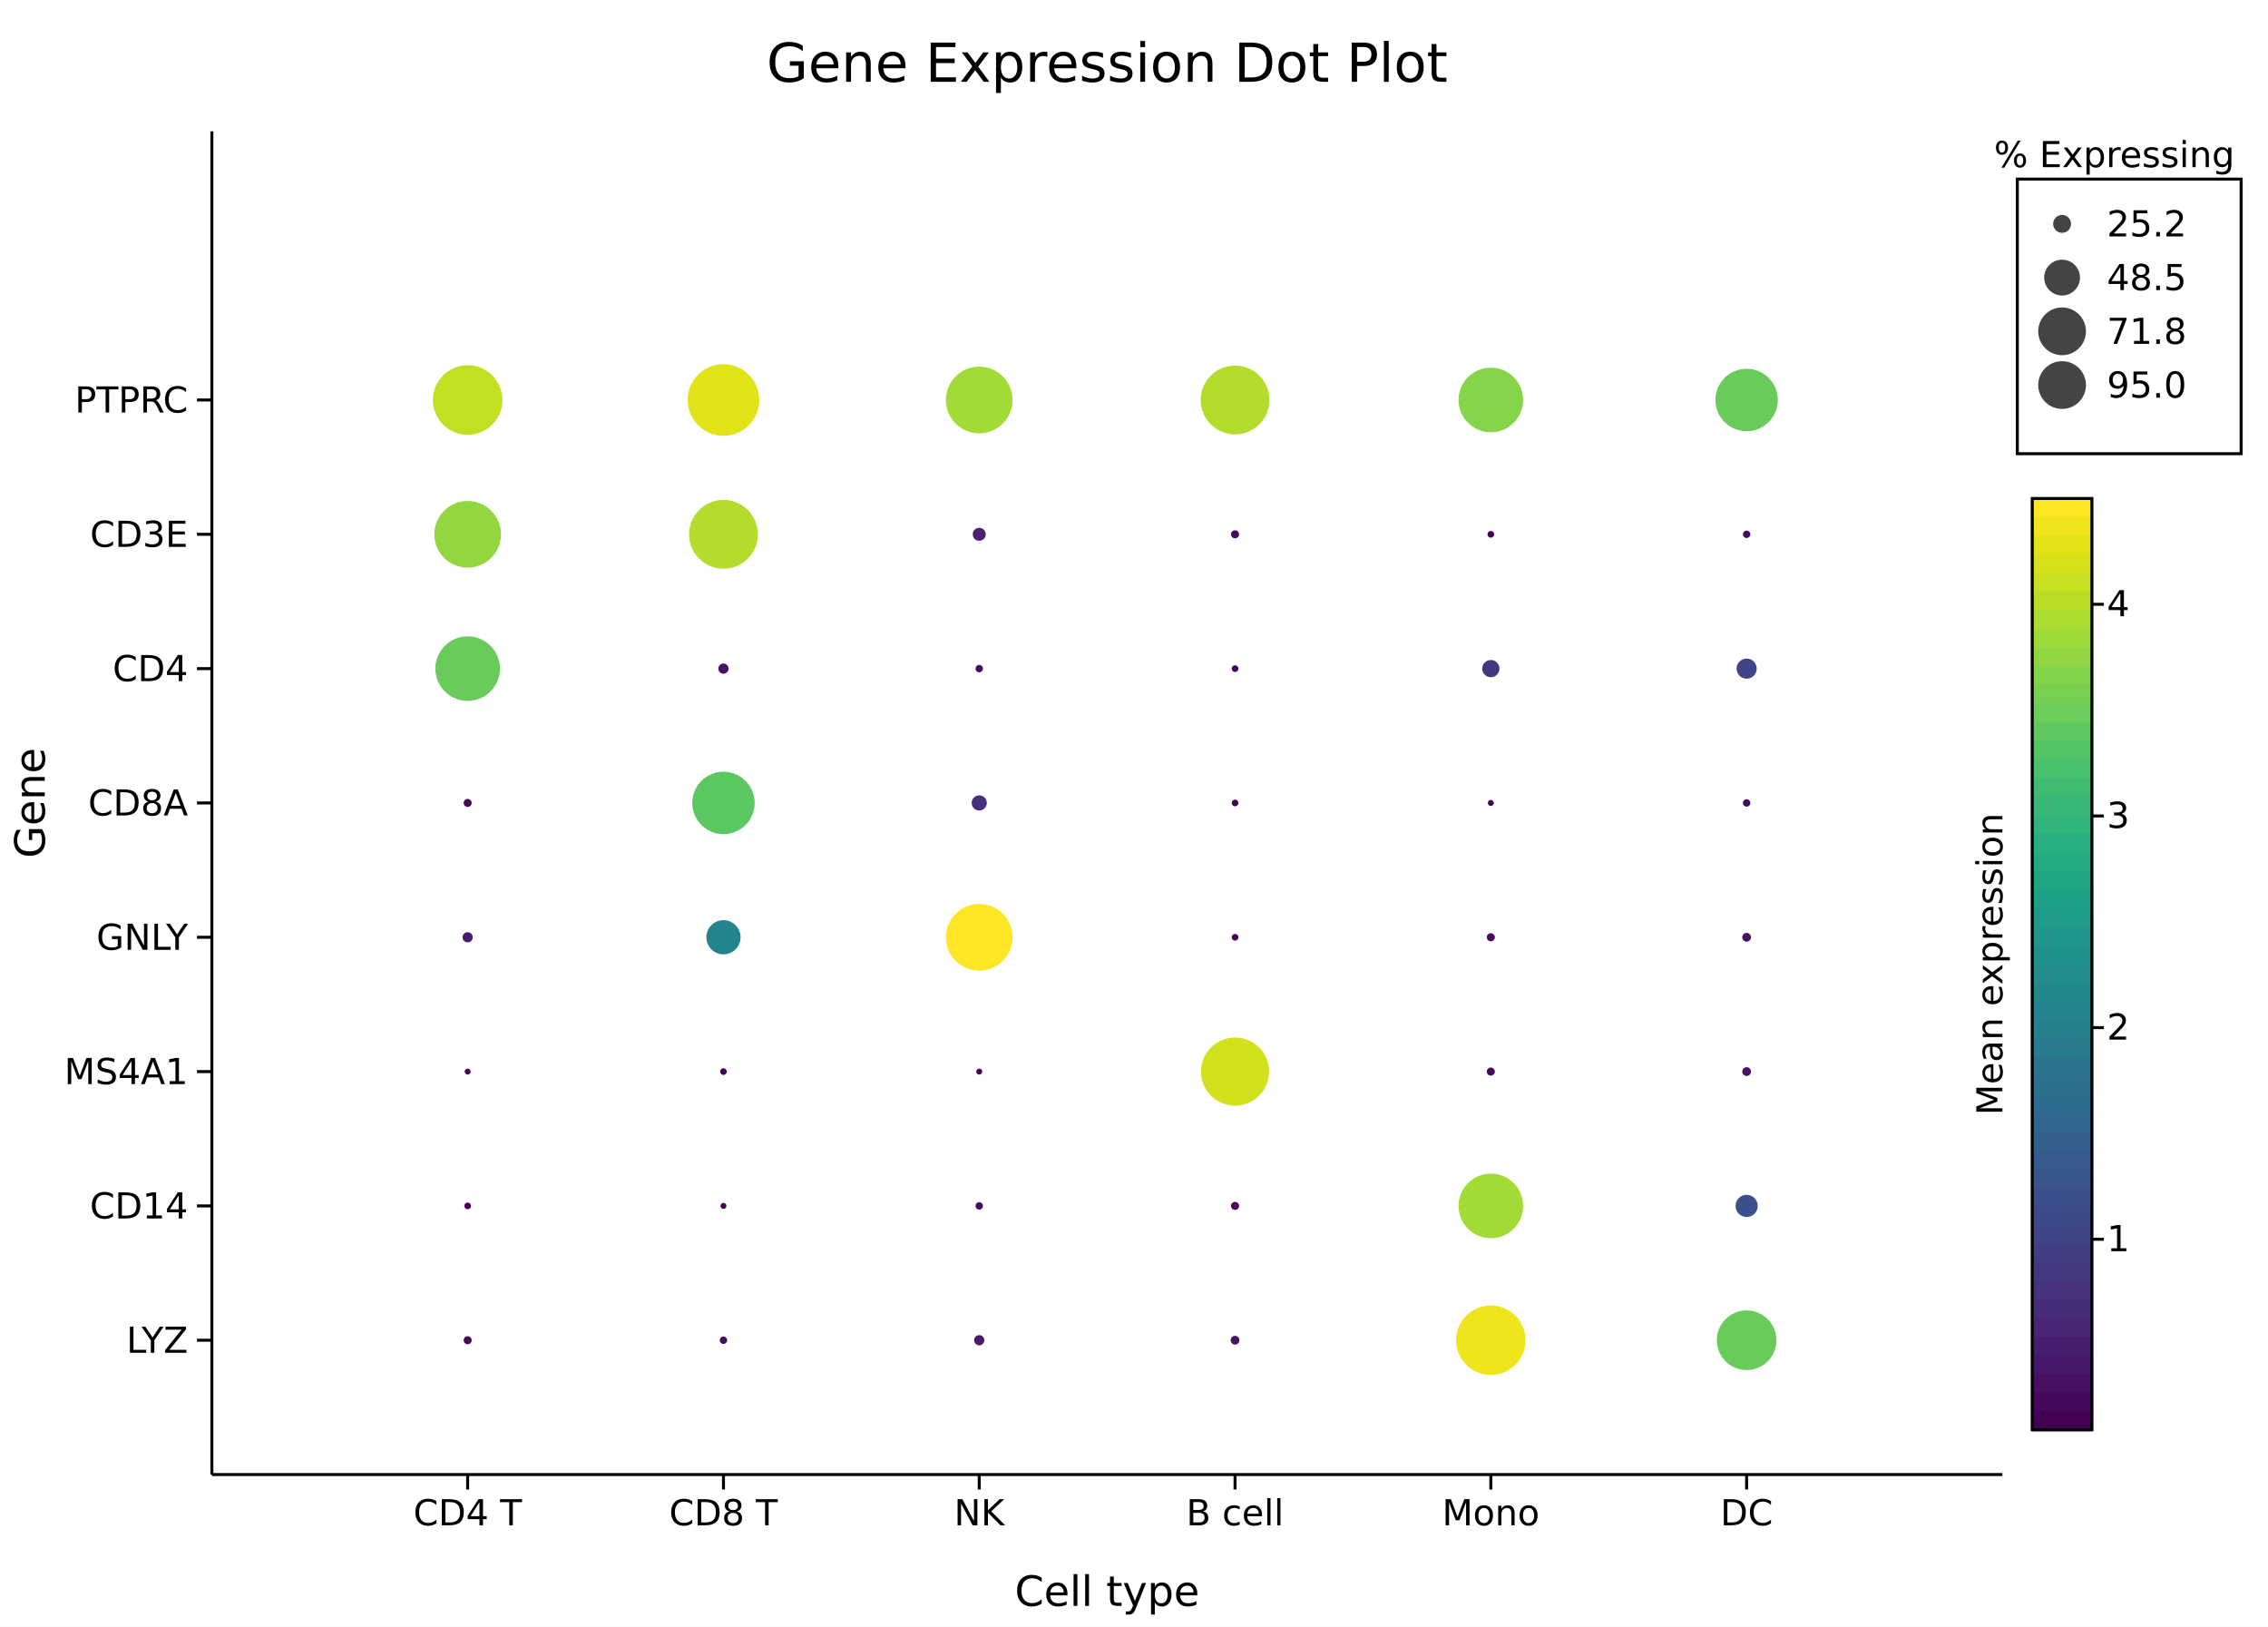
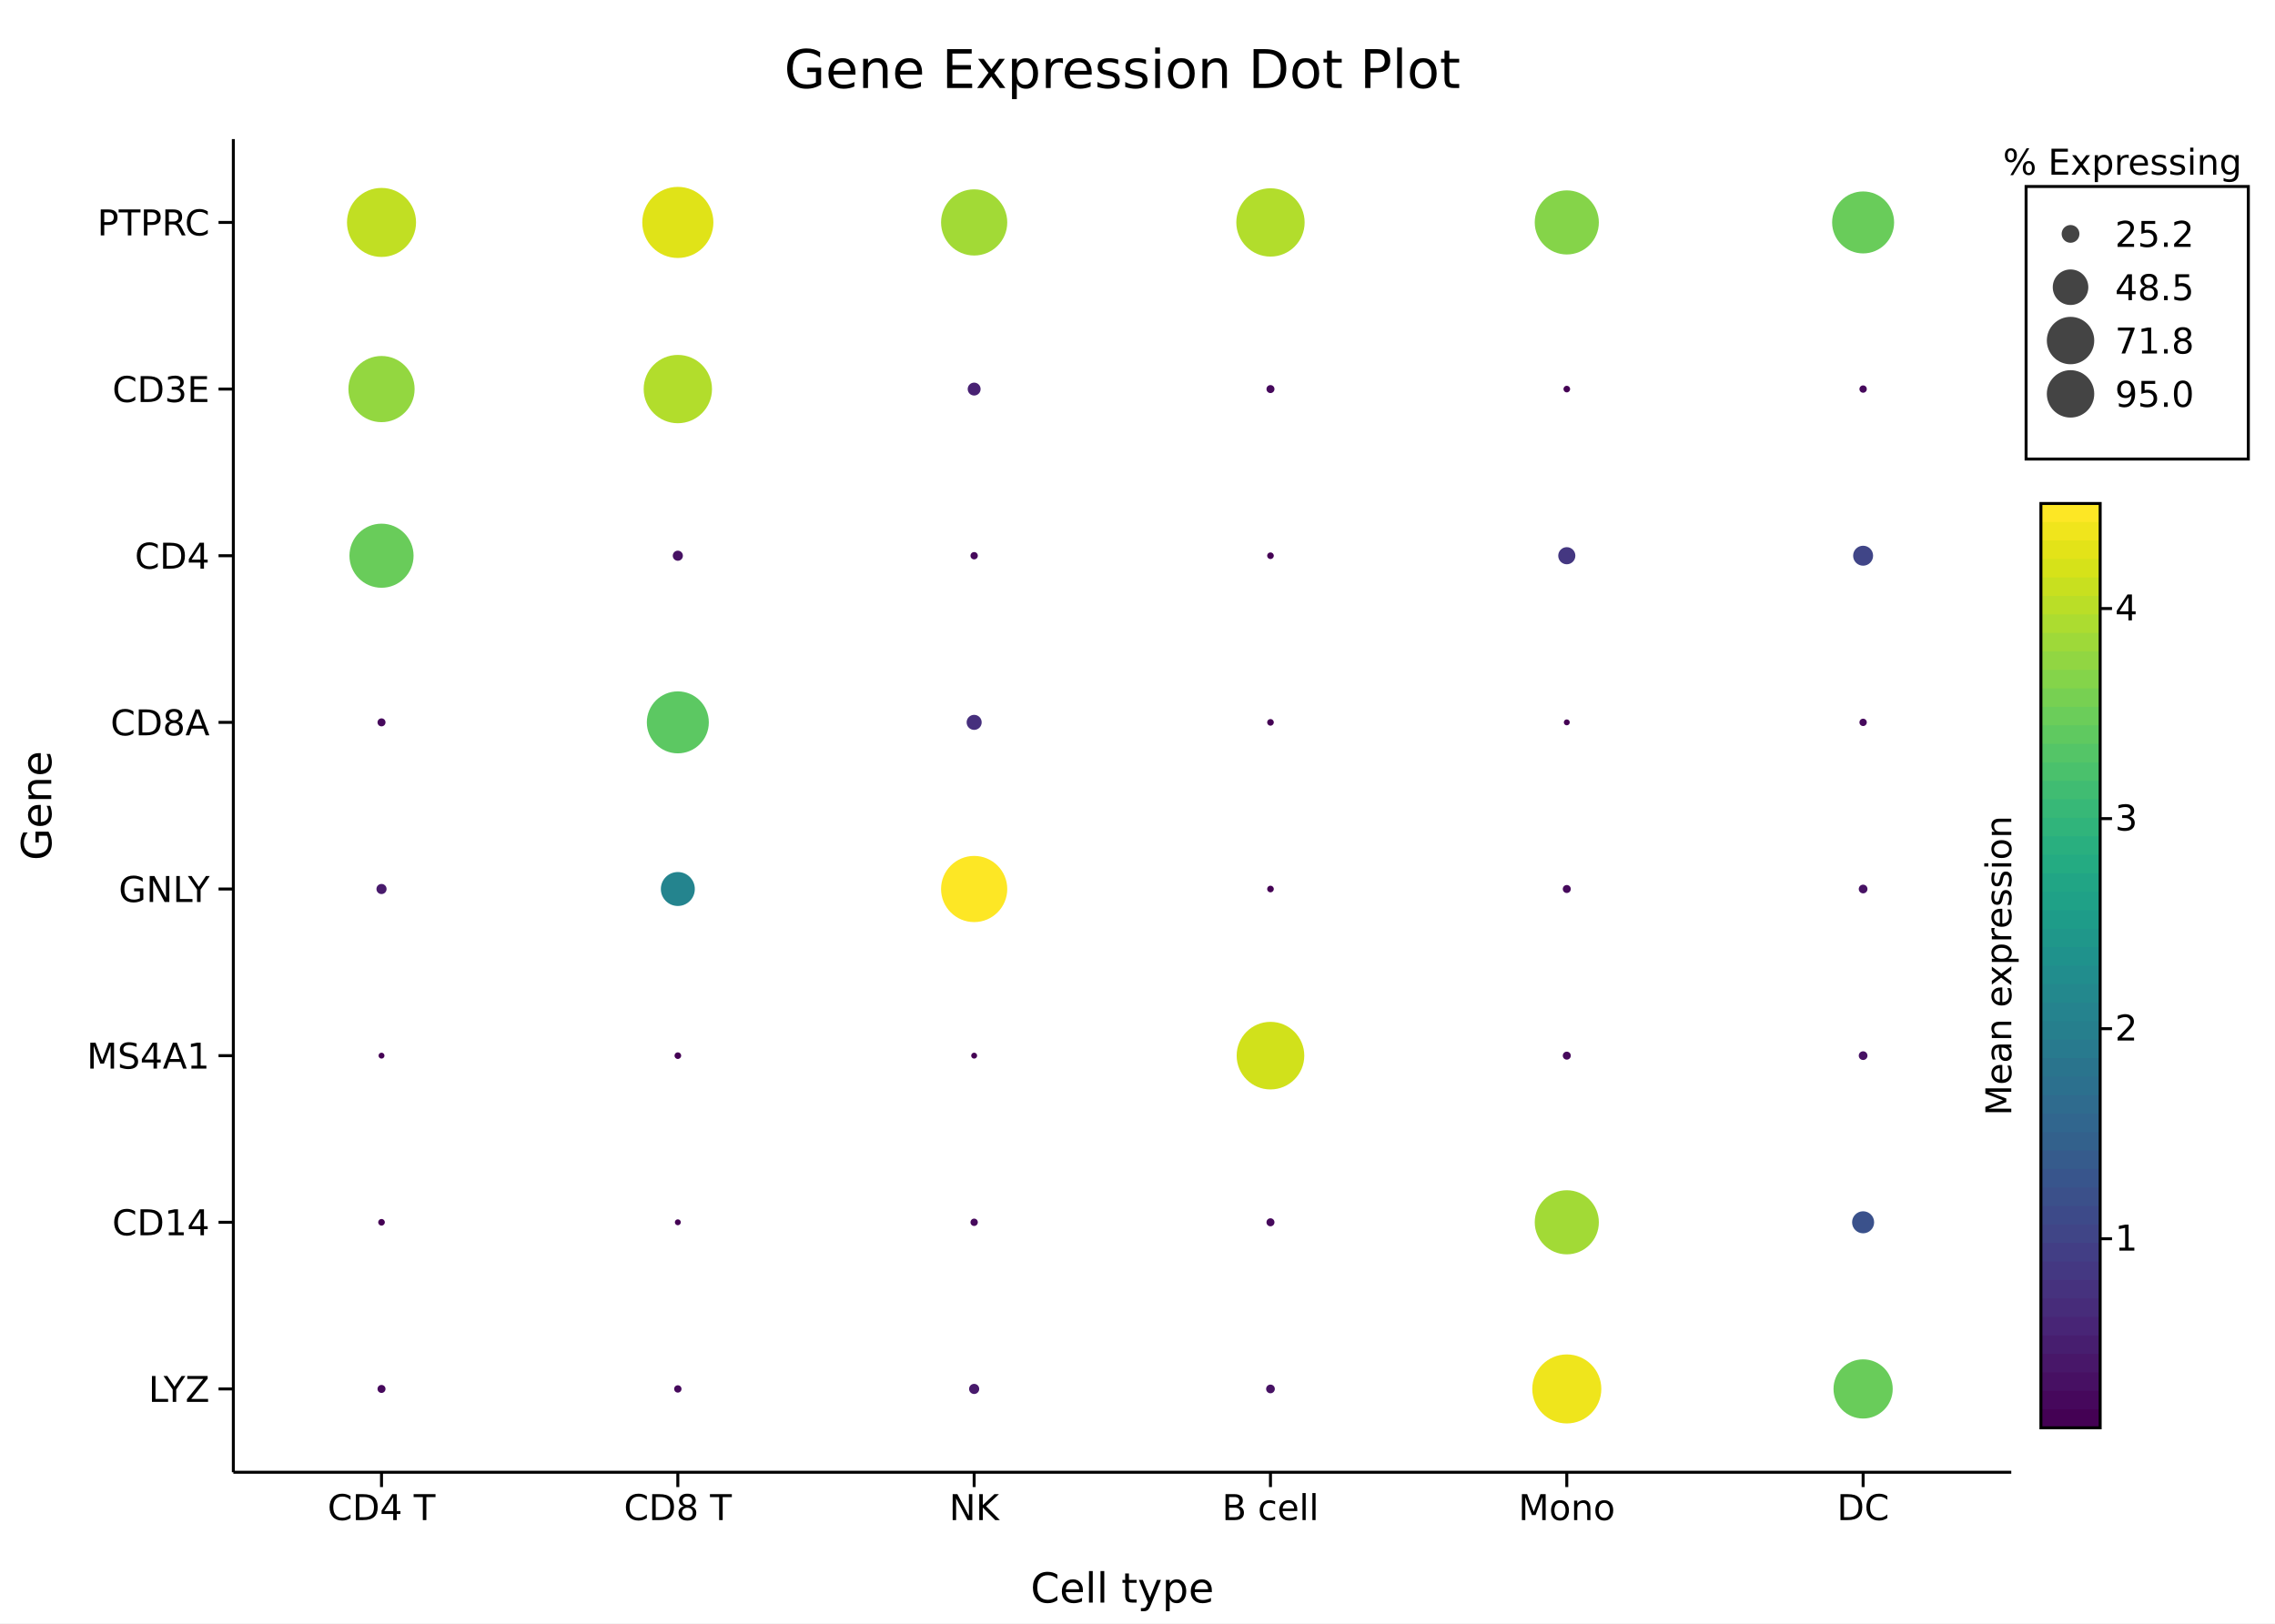
- <svg xmlns="http://www.w3.org/2000/svg" width="760" height="545" font-family="DejaVu Sans, Liberation Sans, Arial, sans-serif" fill="black">
+ <svg xmlns="http://www.w3.org/2000/svg" width="767.75" height="547.95" font-family="DejaVu Sans, Verdana, Liberation Sans, Arial, sans-serif" fill="black">
  <rect width="100%" height="100%" fill="white" />
  <defs>
    <clipPath id="kuva-clip-0">
-       <rect x="71" y="44" width="600" height="450" />
+       <rect x="78.75" y="46.95" width="600" height="450" />
    </clipPath>
  </defs>
-   <line x1="71" y1="494" x2="671" y2="494" stroke="#000000" stroke-width="1" />
-   <line x1="71" y1="44" x2="71" y2="494" stroke="#000000" stroke-width="1" />
-   <text x="63" y="453.2" font-size="12" text-anchor="end">LYZ</text>
-   <line x1="66" y1="449" x2="71" y2="449" stroke="#000000" stroke-width="1" />
-   <text x="63" y="408.2" font-size="12" text-anchor="end">CD14</text>
-   <line x1="66" y1="404" x2="71" y2="404" stroke="#000000" stroke-width="1" />
-   <text x="63" y="363.2" font-size="12" text-anchor="end">MS4A1</text>
-   <line x1="66" y1="359" x2="71" y2="359" stroke="#000000" stroke-width="1" />
-   <text x="63" y="318.2" font-size="12" text-anchor="end">GNLY</text>
-   <line x1="66" y1="314" x2="71" y2="314" stroke="#000000" stroke-width="1" />
-   <text x="63" y="273.2" font-size="12" text-anchor="end">CD8A</text>
-   <line x1="66" y1="269" x2="71" y2="269" stroke="#000000" stroke-width="1" />
-   <text x="63" y="228.2" font-size="12" text-anchor="end">CD4</text>
-   <line x1="66" y1="224" x2="71" y2="224" stroke="#000000" stroke-width="1" />
-   <text x="63" y="183.2" font-size="12" text-anchor="end">CD3E</text>
-   <line x1="66" y1="179" x2="71" y2="179" stroke="#000000" stroke-width="1" />
-   <text x="63" y="138.2" font-size="12" text-anchor="end">PTPRC</text>
-   <line x1="66" y1="134" x2="71" y2="134" stroke="#000000" stroke-width="1" />
-   <text x="156.71" y="511" font-size="12" text-anchor="middle">CD4 T</text>
-   <line x1="156.71" y1="494" x2="156.71" y2="499" stroke="#000000" stroke-width="1" />
-   <text x="242.43" y="511" font-size="12" text-anchor="middle">CD8 T</text>
-   <line x1="242.43" y1="494" x2="242.43" y2="499" stroke="#000000" stroke-width="1" />
-   <text x="328.14" y="511" font-size="12" text-anchor="middle">NK</text>
-   <line x1="328.14" y1="494" x2="328.14" y2="499" stroke="#000000" stroke-width="1" />
-   <text x="413.86" y="511" font-size="12" text-anchor="middle">B cell</text>
-   <line x1="413.86" y1="494" x2="413.86" y2="499" stroke="#000000" stroke-width="1" />
-   <text x="499.57" y="511" font-size="12" text-anchor="middle">Mono</text>
-   <line x1="499.57" y1="494" x2="499.57" y2="499" stroke="#000000" stroke-width="1" />
-   <text x="585.29" y="511" font-size="12" text-anchor="middle">DC</text>
-   <line x1="585.29" y1="494" x2="585.29" y2="499" stroke="#000000" stroke-width="1" />
-   <text x="371" y="538" font-size="14" text-anchor="middle">Cell type</text>
-   <text x="15" y="269" font-size="14" text-anchor="middle" transform="rotate(-90,15,269)">Gene</text>
-   <text x="371" y="27.4" font-size="18" text-anchor="middle">Gene Expression Dot Plot</text>
+   <line x1="78.75" y1="496.95" x2="678.75" y2="496.95" stroke="#000000" stroke-width="1" />
+   <line x1="78.75" y1="46.95" x2="78.75" y2="496.95" stroke="#000000" stroke-width="1" />
+   <text x="70.75" y="473.2" font-size="12" text-anchor="end">LYZ</text>
+   <line x1="73.75" y1="468.83" x2="78.75" y2="468.83" stroke="#000000" stroke-width="1" />
+   <text x="70.75" y="416.95" font-size="12" text-anchor="end">CD14</text>
+   <line x1="73.75" y1="412.58" x2="78.75" y2="412.58" stroke="#000000" stroke-width="1" />
+   <text x="70.75" y="360.7" font-size="12" text-anchor="end">MS4A1</text>
+   <line x1="73.75" y1="356.33" x2="78.75" y2="356.33" stroke="#000000" stroke-width="1" />
+   <text x="70.75" y="304.45" font-size="12" text-anchor="end">GNLY</text>
+   <line x1="73.75" y1="300.08" x2="78.75" y2="300.08" stroke="#000000" stroke-width="1" />
+   <text x="70.75" y="248.2" font-size="12" text-anchor="end">CD8A</text>
+   <line x1="73.75" y1="243.83" x2="78.75" y2="243.83" stroke="#000000" stroke-width="1" />
+   <text x="70.75" y="191.95" font-size="12" text-anchor="end">CD4</text>
+   <line x1="73.75" y1="187.58" x2="78.75" y2="187.58" stroke="#000000" stroke-width="1" />
+   <text x="70.75" y="135.7" font-size="12" text-anchor="end">CD3E</text>
+   <line x1="73.75" y1="131.33" x2="78.75" y2="131.33" stroke="#000000" stroke-width="1" />
+   <text x="70.75" y="79.45" font-size="12" text-anchor="end">PTPRC</text>
+   <line x1="73.75" y1="75.08" x2="78.75" y2="75.08" stroke="#000000" stroke-width="1" />
+   <text x="128.75" y="513.09" font-size="12" text-anchor="middle">CD4 T</text>
+   <line x1="128.75" y1="496.95" x2="128.75" y2="501.95" stroke="#000000" stroke-width="1" />
+   <text x="228.75" y="513.09" font-size="12" text-anchor="middle">CD8 T</text>
+   <line x1="228.75" y1="496.95" x2="228.75" y2="501.95" stroke="#000000" stroke-width="1" />
+   <text x="328.75" y="513.09" font-size="12" text-anchor="middle">NK</text>
+   <line x1="328.75" y1="496.95" x2="328.75" y2="501.95" stroke="#000000" stroke-width="1" />
+   <text x="428.75" y="513.09" font-size="12" text-anchor="middle">B cell</text>
+   <line x1="428.75" y1="496.95" x2="428.75" y2="501.95" stroke="#000000" stroke-width="1" />
+   <text x="528.75" y="513.09" font-size="12" text-anchor="middle">Mono</text>
+   <line x1="528.75" y1="496.95" x2="528.75" y2="501.95" stroke="#000000" stroke-width="1" />
+   <text x="628.75" y="513.09" font-size="12" text-anchor="middle">DC</text>
+   <line x1="628.75" y1="496.95" x2="628.75" y2="501.95" stroke="#000000" stroke-width="1" />
+   <text x="378.75" y="540.95" font-size="14" text-anchor="middle">Cell type</text>
+   <text x="17.3" y="271.95" font-size="14" text-anchor="middle" transform="rotate(-90,17.3,271.95)">Gene</text>
+   <text x="378.75" y="29.71" font-size="18" text-anchor="middle">Gene Expression Dot Plot</text>
  <g clip-path="url(#kuva-clip-0)">
-     <circle cx="156.71" cy="134" r="11.65" fill="#c1df23" />
-     <circle cx="242.43" cy="134" r="12" fill="#e0e318" />
-     <circle cx="328.14" cy="134" r="11.17" fill="#a2da36" />
-     <circle cx="413.86" cy="134" r="11.53" fill="#b2dd2c" />
-     <circle cx="499.57" cy="134" r="10.82" fill="#85d449" />
-     <circle cx="585.29" cy="134" r="10.46" fill="#69cc5a" />
-     <circle cx="156.71" cy="179" r="11.17" fill="#93d740" />
-     <circle cx="242.43" cy="179" r="11.53" fill="#b2dd2c" />
-     <circle cx="328.14" cy="179" r="2.18" fill="#482173" />
-     <circle cx="413.86" cy="179" r="1.35" fill="#46095c" />
-     <circle cx="499.57" cy="179" r="1.12" fill="#440154" />
-     <circle cx="585.29" cy="179" r="1.24" fill="#46095c" />
-     <circle cx="156.71" cy="224" r="10.82" fill="#69cc5a" />
-     <circle cx="242.43" cy="224" r="1.71" fill="#471264" />
-     <circle cx="328.14" cy="224" r="1.24" fill="#46095c" />
-     <circle cx="413.86" cy="224" r="1.12" fill="#440154" />
-     <circle cx="499.57" cy="224" r="2.89" fill="#443781" />
-     <circle cx="585.29" cy="224" r="3.37" fill="#404587" />
-     <circle cx="156.71" cy="269" r="1.35" fill="#46095c" />
-     <circle cx="242.43" cy="269" r="10.46" fill="#5cc862" />
-     <circle cx="328.14" cy="269" r="2.54" fill="#462f7d" />
-     <circle cx="413.86" cy="269" r="1.12" fill="#440154" />
-     <circle cx="499.57" cy="269" r="1" fill="#440154" />
-     <circle cx="585.29" cy="269" r="1.24" fill="#46095c" />
-     <circle cx="156.71" cy="314" r="1.71" fill="#481a6c" />
-     <circle cx="242.43" cy="314" r="5.73" fill="#24848e" />
-     <circle cx="328.14" cy="314" r="11.17" fill="#fde725" />
-     <circle cx="413.86" cy="314" r="1.12" fill="#440154" />
-     <circle cx="499.57" cy="314" r="1.35" fill="#46095c" />
-     <circle cx="585.29" cy="314" r="1.47" fill="#471264" />
-     <circle cx="156.71" cy="359" r="1" fill="#440154" />
-     <circle cx="242.43" cy="359" r="1.12" fill="#440154" />
-     <circle cx="328.14" cy="359" r="1" fill="#440154" />
-     <circle cx="413.86" cy="359" r="11.41" fill="#d1e11b" />
-     <circle cx="499.57" cy="359" r="1.35" fill="#46095c" />
-     <circle cx="585.29" cy="359" r="1.47" fill="#471264" />
-     <circle cx="156.71" cy="404" r="1.12" fill="#440154" />
-     <circle cx="242.43" cy="404" r="1" fill="#440154" />
-     <circle cx="328.14" cy="404" r="1.24" fill="#46095c" />
-     <circle cx="413.86" cy="404" r="1.35" fill="#46095c" />
-     <circle cx="499.57" cy="404" r="10.82" fill="#a2da36" />
-     <circle cx="585.29" cy="404" r="3.72" fill="#3a518b" />
-     <circle cx="156.71" cy="449" r="1.35" fill="#46095c" />
-     <circle cx="242.43" cy="449" r="1.24" fill="#46095c" />
-     <circle cx="328.14" cy="449" r="1.71" fill="#481a6c" />
-     <circle cx="413.86" cy="449" r="1.47" fill="#471264" />
-     <circle cx="499.57" cy="449" r="11.65" fill="#efe51c" />
-     <circle cx="585.29" cy="449" r="9.99" fill="#69cc5a" />
+     <circle cx="128.75" cy="75.08" r="11.65" fill="#c1df23" />
+     <circle cx="228.75" cy="75.08" r="12" fill="#e0e318" />
+     <circle cx="328.75" cy="75.08" r="11.17" fill="#a2da36" />
+     <circle cx="428.75" cy="75.08" r="11.53" fill="#b2dd2c" />
+     <circle cx="528.75" cy="75.08" r="10.82" fill="#85d449" />
+     <circle cx="628.75" cy="75.08" r="10.46" fill="#69cc5a" />
+     <circle cx="128.75" cy="131.33" r="11.17" fill="#93d740" />
+     <circle cx="228.75" cy="131.33" r="11.53" fill="#b2dd2c" />
+     <circle cx="328.75" cy="131.33" r="2.18" fill="#482173" />
+     <circle cx="428.75" cy="131.33" r="1.35" fill="#46095c" />
+     <circle cx="528.75" cy="131.33" r="1.12" fill="#440154" />
+     <circle cx="628.75" cy="131.33" r="1.24" fill="#46095c" />
+     <circle cx="128.75" cy="187.58" r="10.82" fill="#69cc5a" />
+     <circle cx="228.75" cy="187.58" r="1.71" fill="#471264" />
+     <circle cx="328.75" cy="187.58" r="1.24" fill="#46095c" />
+     <circle cx="428.75" cy="187.58" r="1.12" fill="#440154" />
+     <circle cx="528.75" cy="187.58" r="2.89" fill="#443781" />
+     <circle cx="628.75" cy="187.58" r="3.37" fill="#404587" />
+     <circle cx="128.75" cy="243.83" r="1.35" fill="#46095c" />
+     <circle cx="228.75" cy="243.83" r="10.46" fill="#5cc862" />
+     <circle cx="328.75" cy="243.83" r="2.54" fill="#462f7d" />
+     <circle cx="428.75" cy="243.83" r="1.12" fill="#440154" />
+     <circle cx="528.75" cy="243.83" r="1" fill="#440154" />
+     <circle cx="628.75" cy="243.83" r="1.24" fill="#46095c" />
+     <circle cx="128.75" cy="300.08" r="1.71" fill="#481a6c" />
+     <circle cx="228.75" cy="300.08" r="5.73" fill="#24848e" />
+     <circle cx="328.75" cy="300.08" r="11.17" fill="#fde725" />
+     <circle cx="428.75" cy="300.08" r="1.12" fill="#440154" />
+     <circle cx="528.75" cy="300.08" r="1.35" fill="#46095c" />
+     <circle cx="628.75" cy="300.08" r="1.47" fill="#471264" />
+     <circle cx="128.75" cy="356.33" r="1" fill="#440154" />
+     <circle cx="228.75" cy="356.33" r="1.12" fill="#440154" />
+     <circle cx="328.75" cy="356.33" r="1" fill="#440154" />
+     <circle cx="428.75" cy="356.33" r="11.41" fill="#d1e11b" />
+     <circle cx="528.75" cy="356.33" r="1.35" fill="#46095c" />
+     <circle cx="628.75" cy="356.33" r="1.47" fill="#471264" />
+     <circle cx="128.75" cy="412.58" r="1.12" fill="#440154" />
+     <circle cx="228.75" cy="412.58" r="1" fill="#440154" />
+     <circle cx="328.75" cy="412.58" r="1.24" fill="#46095c" />
+     <circle cx="428.75" cy="412.58" r="1.35" fill="#46095c" />
+     <circle cx="528.75" cy="412.58" r="10.82" fill="#a2da36" />
+     <circle cx="628.75" cy="412.58" r="3.72" fill="#3a518b" />
+     <circle cx="128.75" cy="468.83" r="1.35" fill="#46095c" />
+     <circle cx="228.75" cy="468.83" r="1.24" fill="#46095c" />
+     <circle cx="328.75" cy="468.83" r="1.71" fill="#481a6c" />
+     <circle cx="428.75" cy="468.83" r="1.47" fill="#471264" />
+     <circle cx="528.75" cy="468.83" r="11.65" fill="#efe51c" />
+     <circle cx="628.75" cy="468.83" r="9.99" fill="#69cc5a" />
  </g>
-   <rect x="676" y="60" width="75" height="92" fill="#ffffff" />
-   <rect x="676" y="60" width="75" height="92" fill="none" stroke="#000000" stroke-width="1" />
-   <text x="708.5" y="56" font-size="12" text-anchor="middle">% Expressing</text>
-   <text x="706" y="79.2" font-size="12" text-anchor="start">25.2</text>
-   <circle cx="691" cy="75" r="3" fill="#444444" />
-   <text x="706" y="97.2" font-size="12" text-anchor="start">48.5</text>
-   <circle cx="691" cy="93" r="6" fill="#444444" />
-   <text x="706" y="115.2" font-size="12" text-anchor="start">71.8</text>
-   <circle cx="691" cy="111" r="8" fill="#444444" />
-   <text x="706" y="133.2" font-size="12" text-anchor="start">95.0</text>
-   <circle cx="691" cy="129" r="8" fill="#444444" />
-   <rect x="681" y="167" width="20" height="6.74" fill="#fde725" />
-   <rect x="681" y="173.24" width="20" height="6.74" fill="#f0e51c" />
-   <rect x="681" y="179.48" width="20" height="6.74" fill="#e3e318" />
-   <rect x="681" y="185.72" width="20" height="6.74" fill="#d6e219" />
-   <rect x="681" y="191.96" width="20" height="6.74" fill="#c8e01f" />
-   <rect x="681" y="198.2" width="20" height="6.74" fill="#bade27" />
-   <rect x="681" y="204.44" width="20" height="6.74" fill="#acdc30" />
-   <rect x="681" y="210.68" width="20" height="6.74" fill="#9ed939" />
-   <rect x="681" y="216.92" width="20" height="6.74" fill="#91d642" />
-   <rect x="681" y="223.16" width="20" height="6.74" fill="#84d44a" />
-   <rect x="681" y="229.4" width="20" height="6.74" fill="#77d052" />
-   <rect x="681" y="235.64" width="20" height="6.74" fill="#6bcd5a" />
-   <rect x="681" y="241.88" width="20" height="6.74" fill="#5fc960" />
-   <rect x="681" y="248.12" width="20" height="6.74" fill="#54c567" />
-   <rect x="681" y="254.36" width="20" height="6.74" fill="#4ac16c" />
-   <rect x="681" y="260.6" width="20" height="6.74" fill="#40bc72" />
-   <rect x="681" y="266.84" width="20" height="6.74" fill="#37b877" />
-   <rect x="681" y="273.08" width="20" height="6.74" fill="#30b47b" />
-   <rect x="681" y="279.32" width="20" height="6.74" fill="#29af7f" />
-   <rect x="681" y="285.56" width="20" height="6.74" fill="#24ab82" />
-   <rect x="681" y="291.8" width="20" height="6.74" fill="#21a585" />
-   <rect x="681" y="298.04" width="20" height="6.74" fill="#1fa187" />
-   <rect x="681" y="304.28" width="20" height="6.74" fill="#1e9c89" />
-   <rect x="681" y="310.52" width="20" height="6.74" fill="#1f978a" />
-   <rect x="681" y="316.76" width="20" height="6.74" fill="#1f928c" />
-   <rect x="681" y="323" width="20" height="6.74" fill="#218d8d" />
-   <rect x="681" y="329.24" width="20" height="6.74" fill="#23888d" />
-   <rect x="681" y="335.48" width="20" height="6.74" fill="#25838e" />
-   <rect x="681" y="341.72" width="20" height="6.74" fill="#267f8d" />
-   <rect x="681" y="347.96" width="20" height="6.74" fill="#287a8e" />
-   <rect x="681" y="354.2" width="20" height="6.74" fill="#2a748d" />
-   <rect x="681" y="360.44" width="20" height="6.74" fill="#2c708e" />
-   <rect x="681" y="366.68" width="20" height="6.74" fill="#2f6b8e" />
-   <rect x="681" y="372.92" width="20" height="6.74" fill="#31668e" />
-   <rect x="681" y="379.16" width="20" height="6.74" fill="#33618c" />
-   <rect x="681" y="385.4" width="20" height="6.74" fill="#365b8c" />
-   <rect x="681" y="391.64" width="20" height="6.74" fill="#38558c" />
-   <rect x="681" y="397.88" width="20" height="6.74" fill="#3b508a" />
-   <rect x="681" y="404.12" width="20" height="6.74" fill="#3d4a89" />
-   <rect x="681" y="410.36" width="20" height="6.74" fill="#404587" />
-   <rect x="681" y="416.6" width="20" height="6.74" fill="#423e85" />
-   <rect x="681" y="422.84" width="20" height="6.74" fill="#443882" />
-   <rect x="681" y="429.08" width="20" height="6.74" fill="#46327e" />
-   <rect x="681" y="435.32" width="20" height="6.74" fill="#472c7a" />
-   <rect x="681" y="441.56" width="20" height="6.74" fill="#482576" />
-   <rect x="681" y="447.8" width="20" height="6.74" fill="#471e6f" />
-   <rect x="681" y="454.04" width="20" height="6.74" fill="#481769" />
-   <rect x="681" y="460.28" width="20" height="6.74" fill="#471063" />
-   <rect x="681" y="466.52" width="20" height="6.74" fill="#46085c" />
-   <rect x="681" y="472.76" width="20" height="6.74" fill="#440154" />
-   <rect x="681" y="167" width="20" height="312" fill="none" stroke="#000000" stroke-width="1" />
-   <line x1="701" y1="415.18" x2="705" y2="415.18" stroke="#000000" stroke-width="1" />
-   <text x="706" y="419.18" font-size="12" text-anchor="start">1</text>
-   <line x1="701" y1="344.27" x2="705" y2="344.27" stroke="#000000" stroke-width="1" />
-   <text x="706" y="348.27" font-size="12" text-anchor="start">2</text>
-   <line x1="701" y1="273.36" x2="705" y2="273.36" stroke="#000000" stroke-width="1" />
-   <text x="706" y="277.36" font-size="12" text-anchor="start">3</text>
-   <line x1="701" y1="202.45" x2="705" y2="202.45" stroke="#000000" stroke-width="1" />
-   <text x="706" y="206.45" font-size="12" text-anchor="start">4</text>
-   <text x="671" y="323" font-size="12" text-anchor="middle" transform="rotate(-90,671,323)">Mean expression</text>
+   <rect x="683.75" y="62.95" width="75" height="92" fill="#ffffff" />
+   <rect x="683.75" y="62.95" width="75" height="92" fill="none" stroke="#000000" stroke-width="1" />
+   <text x="716.25" y="58.95" font-size="12" text-anchor="middle">% Expressing</text>
+   <text x="713.75" y="83.33" font-size="12" text-anchor="start">25.2</text>
+   <circle cx="698.75" cy="78.95" r="3" fill="#444444" />
+   <text x="713.75" y="101.33" font-size="12" text-anchor="start">48.5</text>
+   <circle cx="698.75" cy="96.95" r="6" fill="#444444" />
+   <text x="713.75" y="119.33" font-size="12" text-anchor="start">71.8</text>
+   <circle cx="698.75" cy="114.95" r="8" fill="#444444" />
+   <text x="713.75" y="137.33" font-size="12" text-anchor="start">95.0</text>
+   <circle cx="698.75" cy="132.95" r="8" fill="#444444" />
+   <rect x="688.75" y="169.95" width="20" height="6.74" fill="#fde725" />
+   <rect x="688.75" y="176.19" width="20" height="6.74" fill="#f0e51c" />
+   <rect x="688.75" y="182.43" width="20" height="6.74" fill="#e3e318" />
+   <rect x="688.75" y="188.67" width="20" height="6.74" fill="#d6e219" />
+   <rect x="688.75" y="194.91" width="20" height="6.74" fill="#c8e01f" />
+   <rect x="688.75" y="201.15" width="20" height="6.74" fill="#bade27" />
+   <rect x="688.75" y="207.39" width="20" height="6.74" fill="#acdc30" />
+   <rect x="688.75" y="213.63" width="20" height="6.74" fill="#9ed939" />
+   <rect x="688.75" y="219.87" width="20" height="6.74" fill="#91d642" />
+   <rect x="688.75" y="226.11" width="20" height="6.74" fill="#84d44a" />
+   <rect x="688.75" y="232.35" width="20" height="6.74" fill="#77d052" />
+   <rect x="688.75" y="238.59" width="20" height="6.74" fill="#6bcd5a" />
+   <rect x="688.75" y="244.83" width="20" height="6.74" fill="#5fc960" />
+   <rect x="688.75" y="251.07" width="20" height="6.74" fill="#54c567" />
+   <rect x="688.75" y="257.31" width="20" height="6.74" fill="#4ac16c" />
+   <rect x="688.75" y="263.55" width="20" height="6.74" fill="#40bc72" />
+   <rect x="688.75" y="269.79" width="20" height="6.74" fill="#37b877" />
+   <rect x="688.75" y="276.03" width="20" height="6.74" fill="#30b47b" />
+   <rect x="688.75" y="282.27" width="20" height="6.74" fill="#29af7f" />
+   <rect x="688.75" y="288.51" width="20" height="6.74" fill="#24ab82" />
+   <rect x="688.75" y="294.75" width="20" height="6.74" fill="#21a585" />
+   <rect x="688.75" y="300.99" width="20" height="6.74" fill="#1fa187" />
+   <rect x="688.75" y="307.23" width="20" height="6.74" fill="#1e9c89" />
+   <rect x="688.75" y="313.47" width="20" height="6.74" fill="#1f978a" />
+   <rect x="688.75" y="319.71" width="20" height="6.74" fill="#1f928c" />
+   <rect x="688.75" y="325.95" width="20" height="6.74" fill="#218d8d" />
+   <rect x="688.75" y="332.19" width="20" height="6.74" fill="#23888d" />
+   <rect x="688.75" y="338.43" width="20" height="6.74" fill="#25838e" />
+   <rect x="688.75" y="344.67" width="20" height="6.74" fill="#267f8d" />
+   <rect x="688.75" y="350.91" width="20" height="6.74" fill="#287a8e" />
+   <rect x="688.75" y="357.15" width="20" height="6.74" fill="#2a748d" />
+   <rect x="688.75" y="363.39" width="20" height="6.74" fill="#2c708e" />
+   <rect x="688.75" y="369.63" width="20" height="6.74" fill="#2f6b8e" />
+   <rect x="688.75" y="375.87" width="20" height="6.74" fill="#31668e" />
+   <rect x="688.75" y="382.11" width="20" height="6.74" fill="#33618c" />
+   <rect x="688.75" y="388.35" width="20" height="6.74" fill="#365b8c" />
+   <rect x="688.75" y="394.59" width="20" height="6.74" fill="#38558c" />
+   <rect x="688.75" y="400.83" width="20" height="6.74" fill="#3b508a" />
+   <rect x="688.75" y="407.07" width="20" height="6.74" fill="#3d4a89" />
+   <rect x="688.75" y="413.31" width="20" height="6.74" fill="#404587" />
+   <rect x="688.75" y="419.55" width="20" height="6.74" fill="#423e85" />
+   <rect x="688.75" y="425.79" width="20" height="6.74" fill="#443882" />
+   <rect x="688.75" y="432.03" width="20" height="6.74" fill="#46327e" />
+   <rect x="688.75" y="438.27" width="20" height="6.74" fill="#472c7a" />
+   <rect x="688.75" y="444.51" width="20" height="6.74" fill="#482576" />
+   <rect x="688.75" y="450.75" width="20" height="6.74" fill="#471e6f" />
+   <rect x="688.75" y="456.99" width="20" height="6.74" fill="#481769" />
+   <rect x="688.75" y="463.23" width="20" height="6.74" fill="#471063" />
+   <rect x="688.75" y="469.47" width="20" height="6.74" fill="#46085c" />
+   <rect x="688.75" y="475.71" width="20" height="6.74" fill="#440154" />
+   <rect x="688.75" y="169.95" width="20" height="312" fill="none" stroke="#000000" stroke-width="1" />
+   <line x1="708.75" y1="418.13" x2="712.75" y2="418.13" stroke="#000000" stroke-width="1" />
+   <text x="713.75" y="422.13" font-size="12" text-anchor="start">1</text>
+   <line x1="708.75" y1="347.23" x2="712.75" y2="347.23" stroke="#000000" stroke-width="1" />
+   <text x="713.75" y="351.23" font-size="12" text-anchor="start">2</text>
+   <line x1="708.75" y1="276.32" x2="712.75" y2="276.32" stroke="#000000" stroke-width="1" />
+   <text x="713.75" y="280.32" font-size="12" text-anchor="start">3</text>
+   <line x1="708.75" y1="205.41" x2="712.75" y2="205.41" stroke="#000000" stroke-width="1" />
+   <text x="713.75" y="209.41" font-size="12" text-anchor="start">4</text>
+   <text x="678.75" y="325.95" font-size="12" text-anchor="middle" transform="rotate(-90,678.75,325.95)">Mean expression</text>
</svg>
